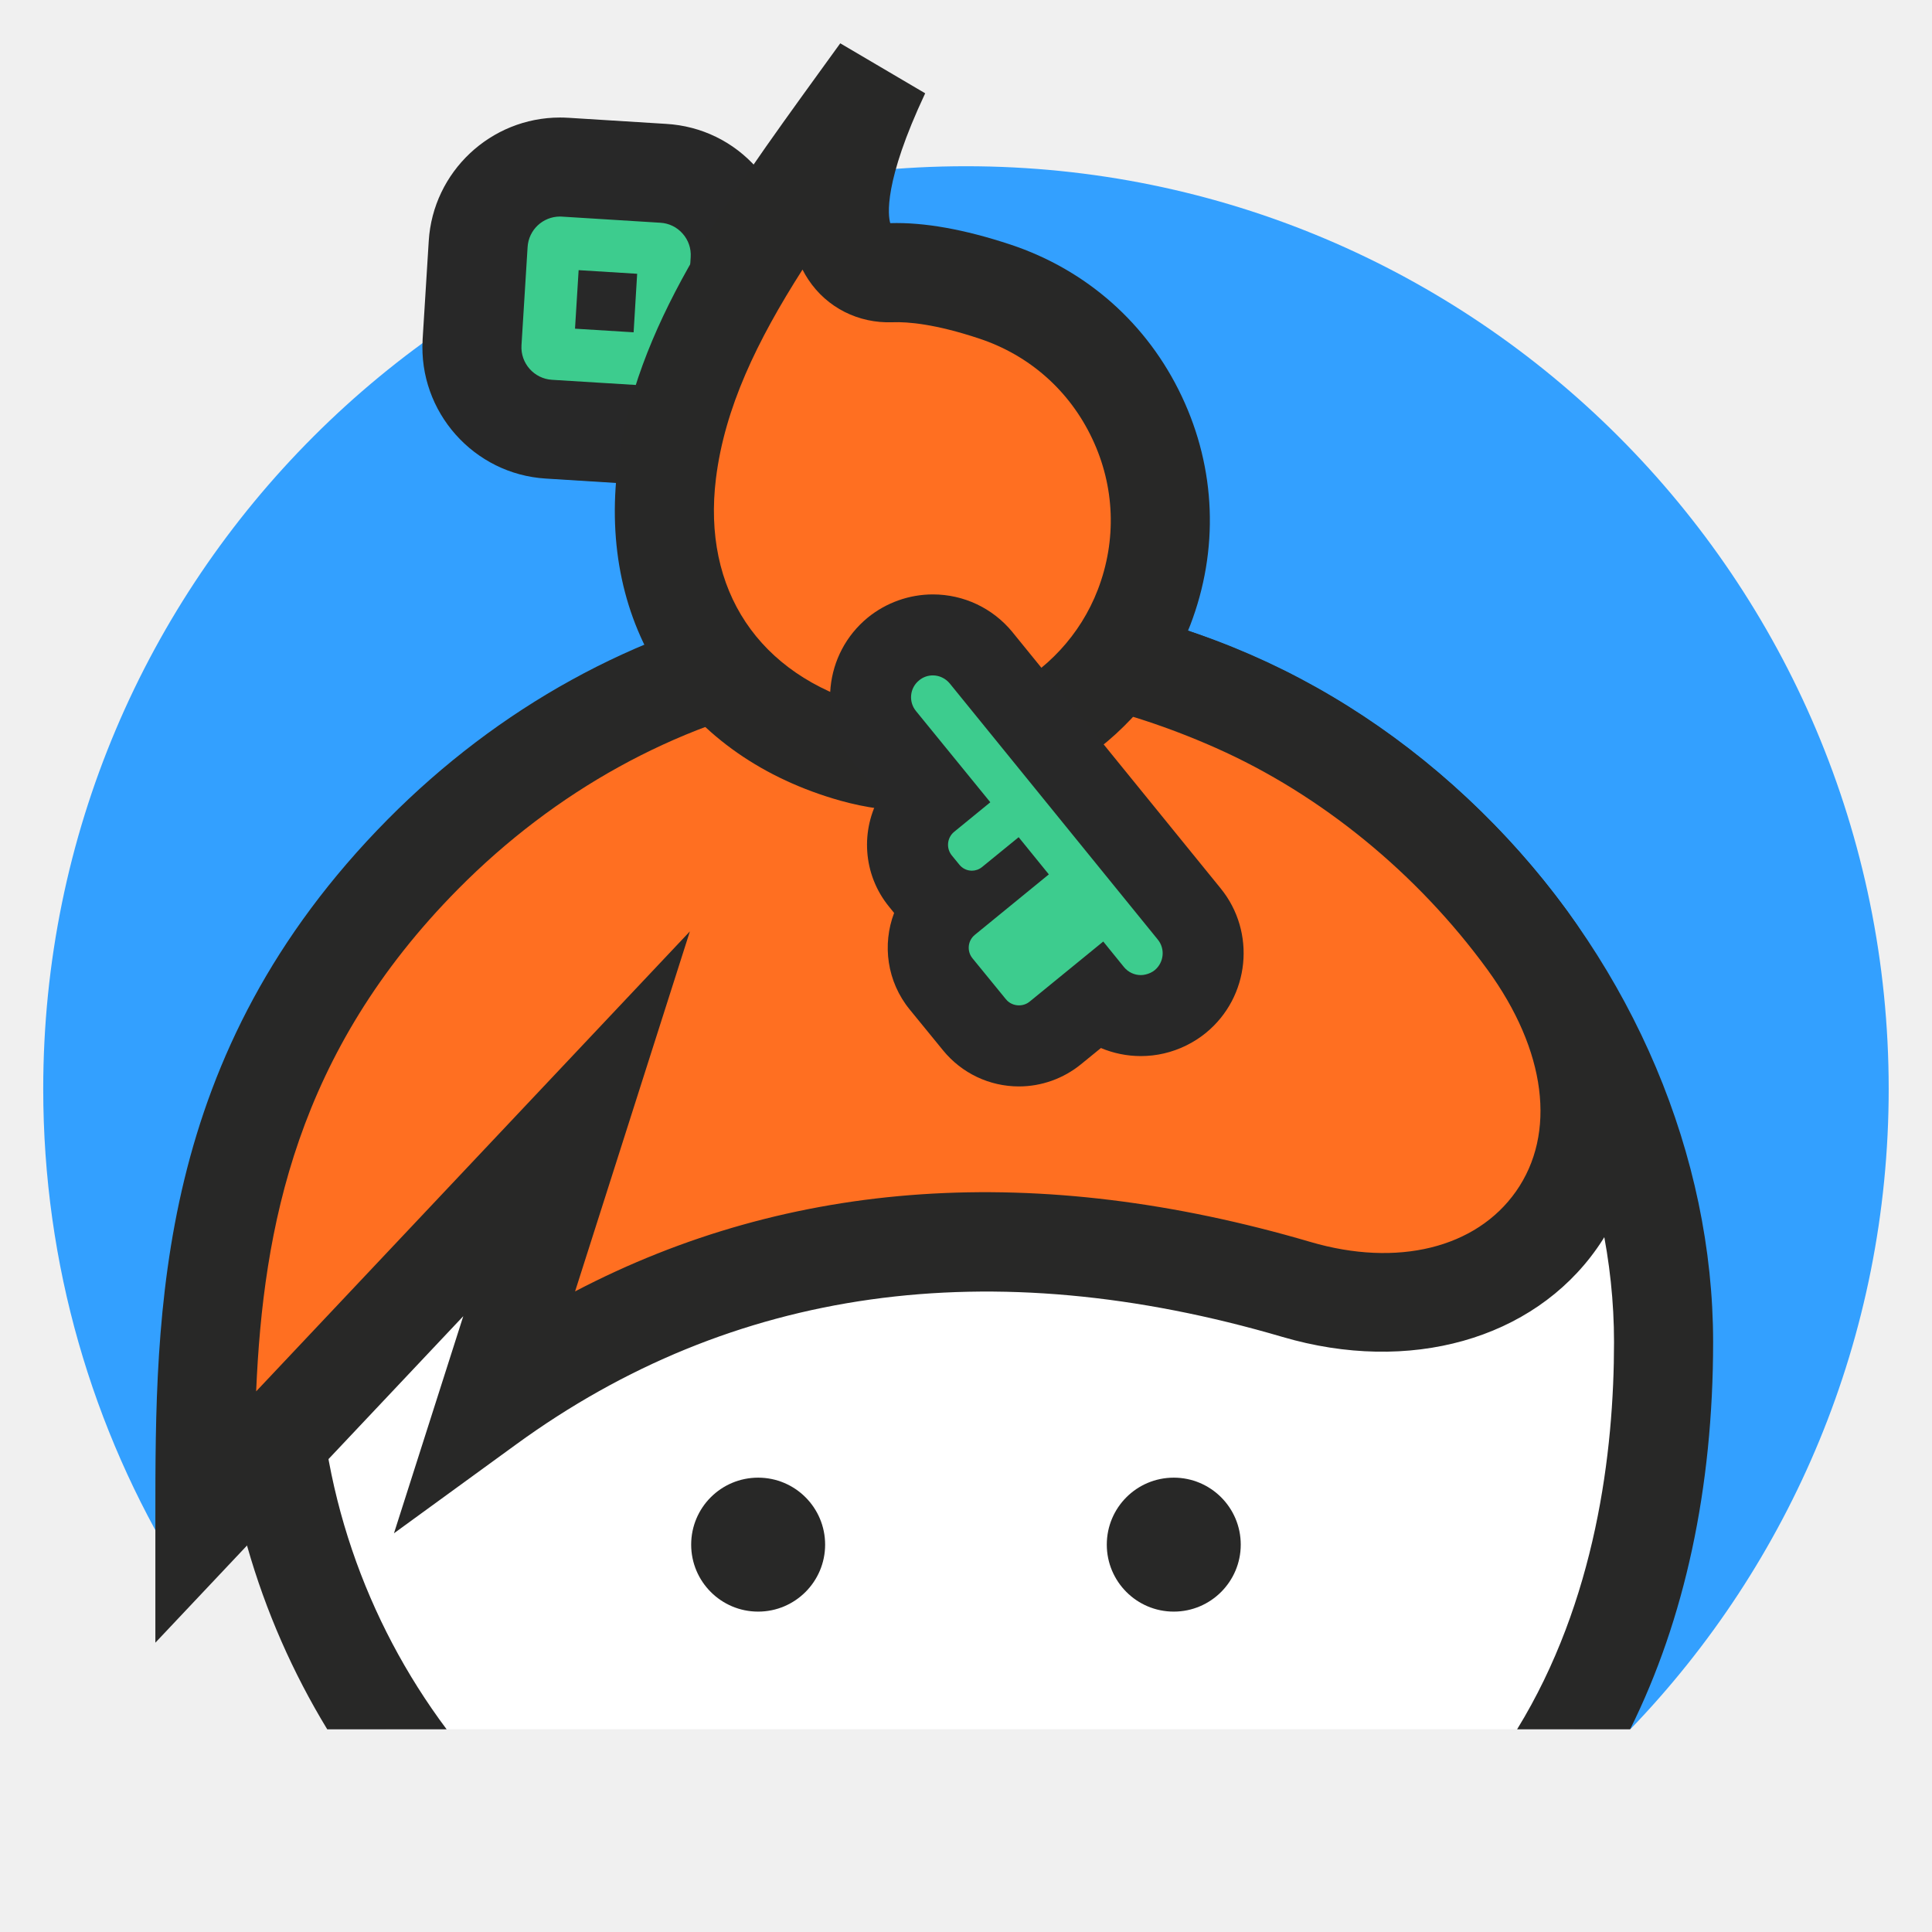
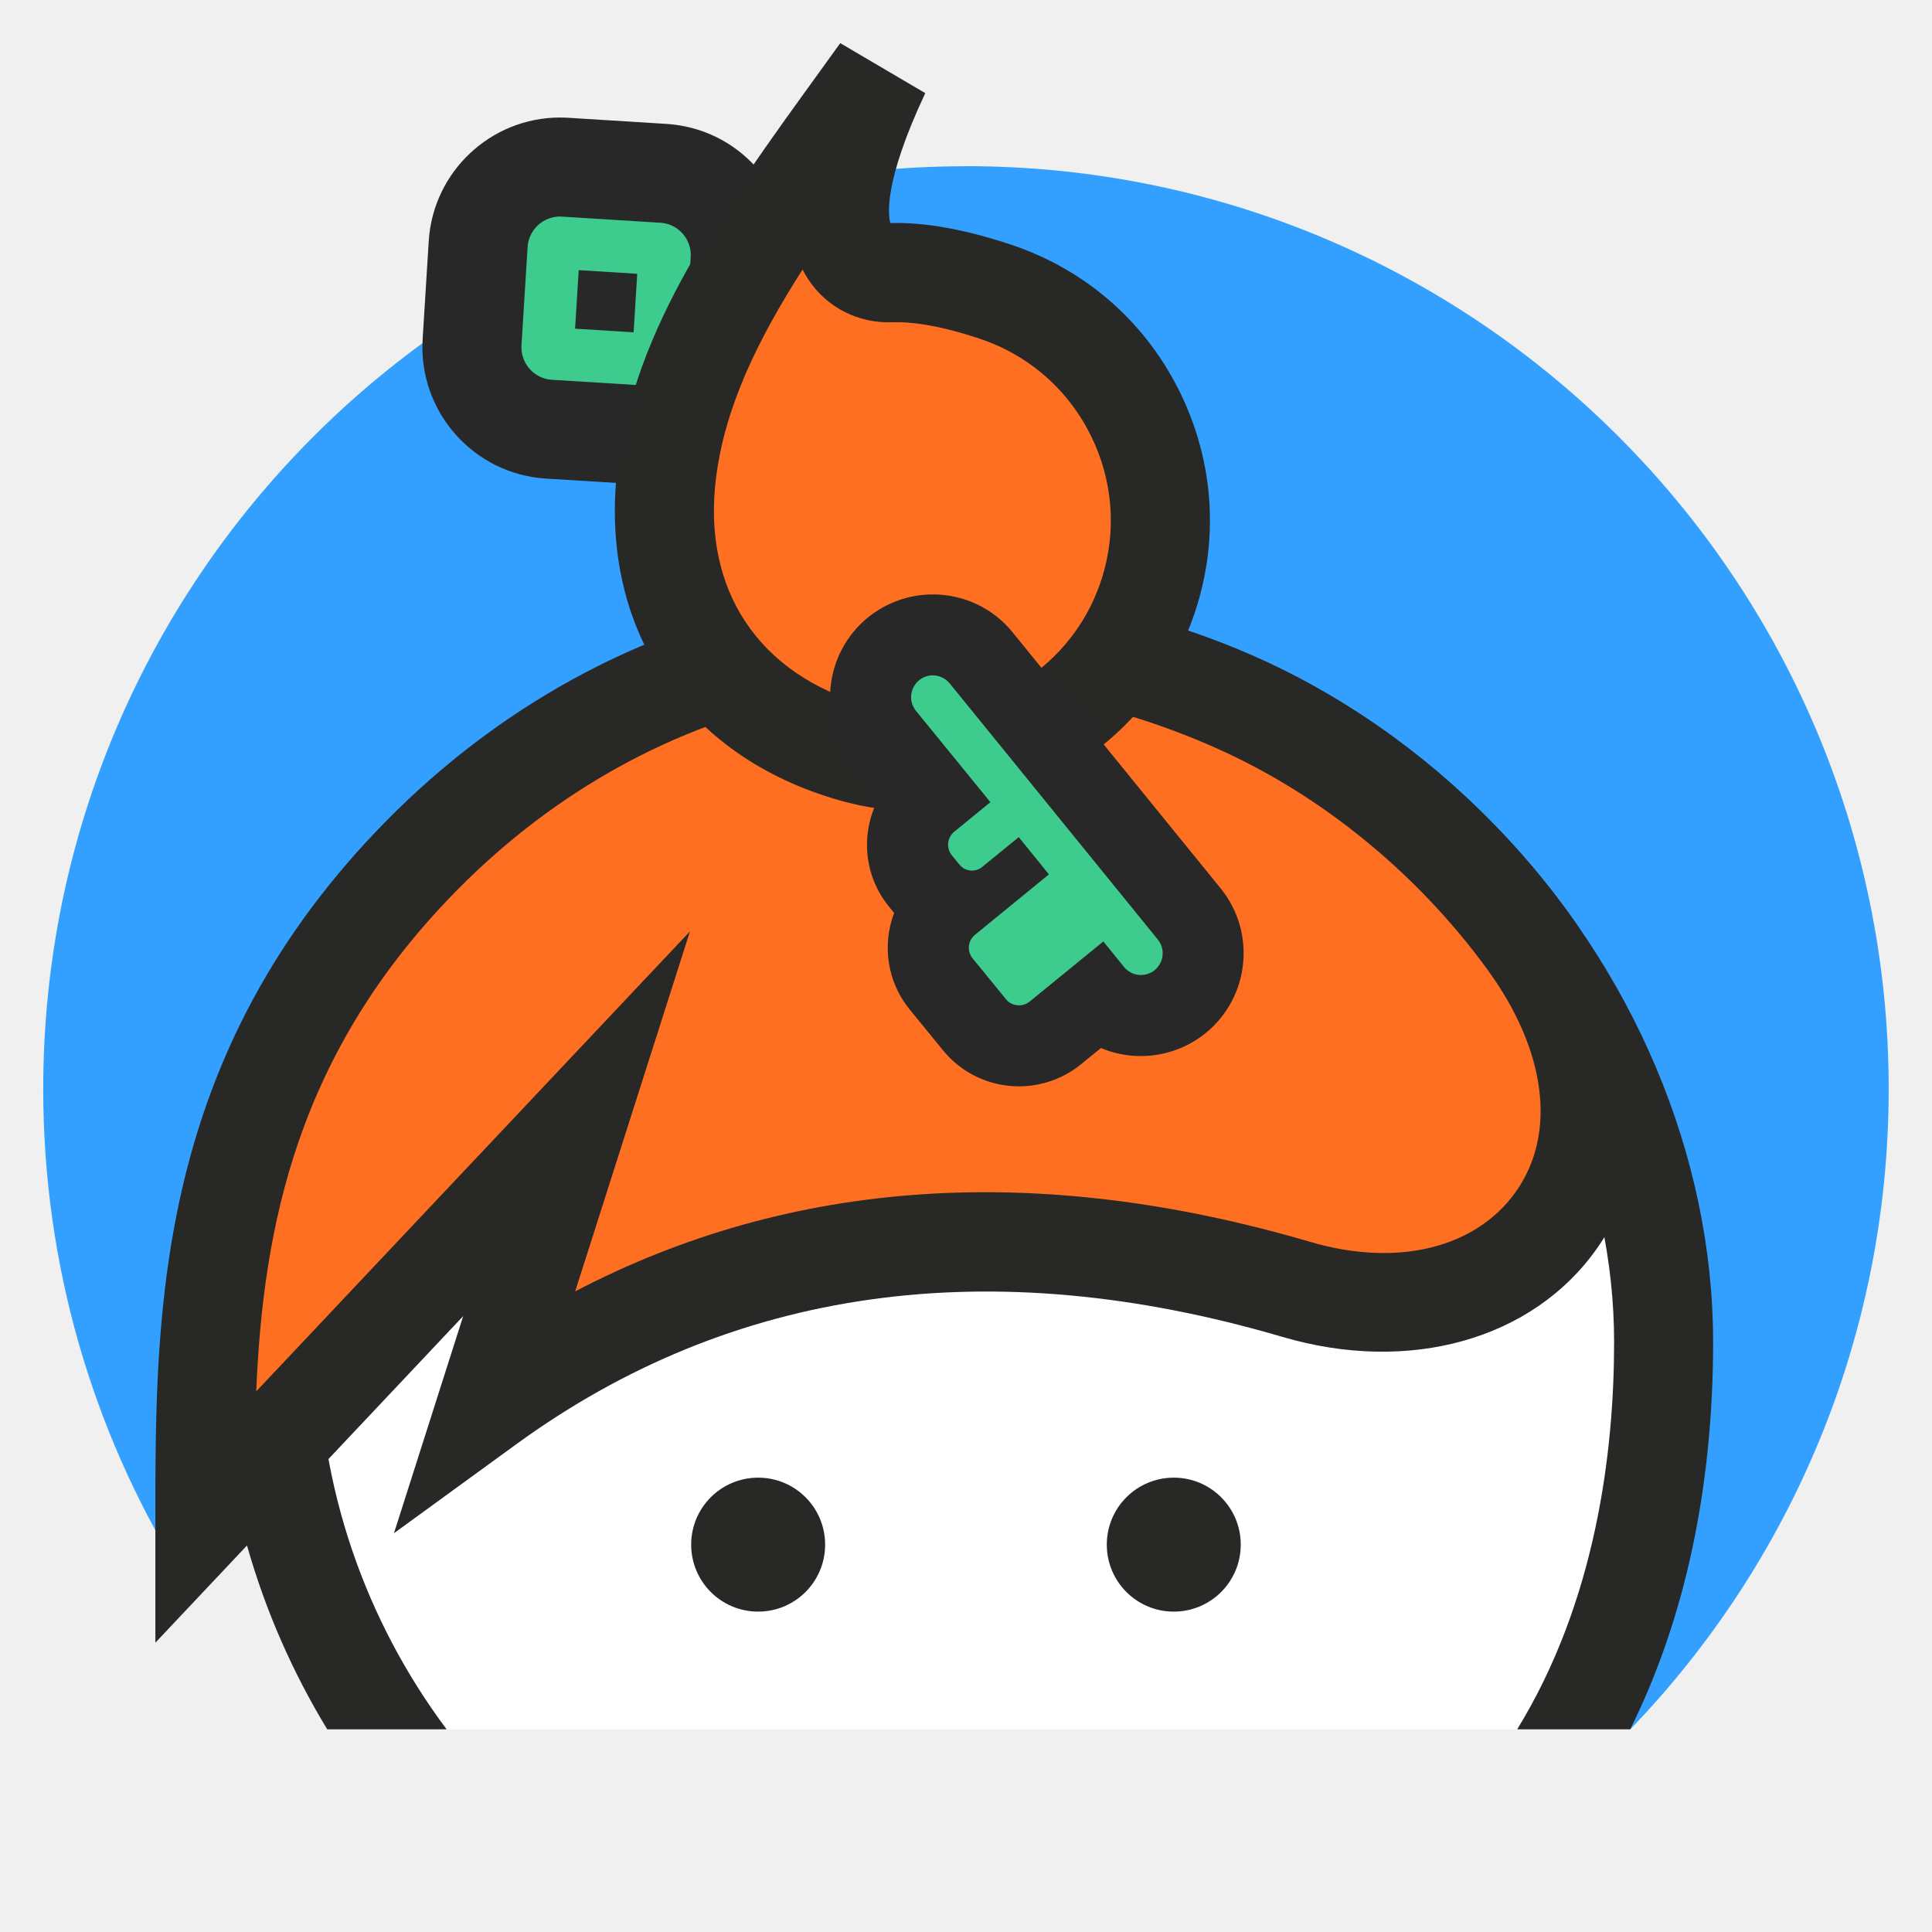
- <svg xmlns="http://www.w3.org/2000/svg" width="24" height="24" viewBox="0 0 24 24" fill="none">
-   <path d="M12 2.065C5.669 2.065 0.537 7.197 0.537 13.527C0.537 15.713 1.149 17.756 2.211 19.494L5.205 16.314L20.362 16.409L20.252 21.482C22.24 19.421 23.462 16.617 23.462 13.527C23.462 7.197 18.331 2.065 12 2.065Z" fill="#33A0FF" />
-   <path d="M6.818 5.332C6.26 5.298 5.832 4.815 5.864 4.256L5.94 3.031C5.973 2.495 6.42 2.075 6.957 2.075C6.977 2.075 6.997 2.076 7.017 2.077L8.241 2.153C8.512 2.17 8.761 2.291 8.941 2.495C9.122 2.699 9.212 2.961 9.194 3.234L9.119 4.454C9.115 4.524 9.101 4.58 9.092 4.611L9.048 4.824L8.243 5.42L6.818 5.332Z" fill="#3DCC8E" />
-   <path d="M6.957 1.46C6.096 1.46 5.379 2.133 5.326 2.993L5.25 4.215L5.25 4.217L5.25 4.22C5.198 5.116 5.885 5.891 6.781 5.945L7.981 6.02L8.428 6.047L8.789 5.781L9.225 5.458L9.603 5.178L9.69 4.753C9.708 4.687 9.726 4.599 9.733 4.492L9.808 3.271C9.835 2.835 9.691 2.414 9.401 2.087C9.113 1.76 8.713 1.565 8.277 1.539L7.057 1.463H7.055L7.053 1.463C7.021 1.461 6.989 1.46 6.957 1.46ZM7.871 4.128L7.915 3.401L7.188 3.356L7.143 4.083L7.871 4.128ZM6.957 2.69C6.965 2.69 6.973 2.691 6.981 2.691L8.203 2.767C8.31 2.773 8.409 2.821 8.48 2.902C8.552 2.983 8.587 3.087 8.58 3.194L8.505 4.416C8.504 4.435 8.496 4.451 8.493 4.469L8.057 4.792L6.856 4.718C6.635 4.704 6.465 4.513 6.478 4.291L6.554 3.069C6.567 2.855 6.744 2.69 6.957 2.69Z" fill="#282828" />
-   <path d="M12 8.006C7.214 8.006 3.334 11.886 3.334 16.672C3.334 18.451 3.871 20.105 4.791 21.481H19.557C20.334 20.062 20.666 18.381 20.666 16.672C20.666 12.242 16.786 8.006 12 8.006Z" fill="white" />
-   <path d="M12 7.391C6.882 7.391 2.719 11.555 2.719 16.672C2.719 18.432 3.211 20.078 4.065 21.482H5.548C4.544 20.139 3.949 18.474 3.949 16.672C3.949 12.233 7.56 8.621 12 8.621C14.108 8.621 16.128 9.504 17.686 11.107C19.189 12.652 20.05 14.68 20.05 16.672C20.05 18.036 19.825 19.889 18.846 21.482H20.25C20.928 20.118 21.281 18.487 21.281 16.672C21.281 14.363 20.292 12.022 18.568 10.249C16.776 8.406 14.443 7.391 12 7.391Z" fill="#282827" />
-   <path d="M10.25 19.188C10.25 19.647 9.877 20.02 9.418 20.02C8.958 20.02 8.586 19.647 8.586 19.188C8.586 18.728 8.958 18.356 9.418 18.356C9.877 18.356 10.25 18.728 10.25 19.188Z" fill="#282827" />
-   <path d="M15.413 19.188C15.413 19.647 15.04 20.02 14.581 20.02C14.121 20.02 13.749 19.647 13.749 19.188C13.749 18.728 14.121 18.356 14.581 18.356C15.04 18.356 15.413 18.728 15.413 19.188Z" fill="#282827" />
-   <path d="M2.545 18.857L7.163 13.96L6.051 17.445C9.656 14.821 13.441 15.236 16.106 16.018C18.935 16.849 20.915 14.351 18.976 11.686C18.055 10.419 16.791 9.368 15.356 8.73C11.592 7.058 7.807 8.033 5.254 10.612C2.549 13.344 2.545 16.374 2.545 18.857Z" fill="#FF6F21" />
-   <path d="M11.566 8.518C11.03 8.518 10.498 8.571 9.974 8.679C8.379 9.007 6.898 9.825 5.691 11.044C3.686 13.07 3.269 15.244 3.182 17.284L8.57 11.57L7.144 16.042C9.824 14.64 12.889 14.433 16.279 15.428C17.358 15.745 18.335 15.505 18.831 14.802C19.339 14.08 19.208 13.05 18.479 12.047C17.607 10.85 16.41 9.871 15.106 9.292C13.95 8.778 12.749 8.518 11.566 8.518ZM1.93 20.406V18.857C1.93 16.29 1.93 13.095 4.816 10.179C6.195 8.787 7.893 7.851 9.726 7.474C11.657 7.077 13.69 7.317 15.606 8.168C17.103 8.833 18.477 9.954 19.474 11.324C20.511 12.751 20.65 14.355 19.836 15.51C19.04 16.64 17.508 17.071 15.932 16.608C12.298 15.541 9.095 15.99 6.413 17.942L4.894 19.047L5.755 16.35L1.93 20.406Z" fill="#282827" />
-   <path d="M14.212 7.545C13.664 8.971 12.077 9.768 10.606 9.354C8.949 8.887 8.074 7.555 8.284 5.866C8.493 4.186 9.628 2.713 10.937 0.897C9.862 3.185 10.775 3.4 11.064 3.388C11.349 3.377 11.766 3.425 12.359 3.622C13.975 4.159 14.829 5.937 14.212 7.545Z" fill="#FF6F21" />
-   <path d="M9.969 3.349C9.401 4.239 9.003 5.066 8.894 5.942C8.722 7.328 9.424 8.382 10.773 8.761C11.943 9.091 13.202 8.46 13.638 7.324C13.874 6.709 13.849 6.042 13.568 5.449C13.287 4.854 12.789 4.413 12.165 4.206C11.618 4.024 11.277 3.996 11.088 4.003C10.664 4.019 10.273 3.822 10.042 3.474C10.015 3.434 9.991 3.392 9.969 3.349ZM11.399 10.078C11.08 10.078 10.757 10.035 10.439 9.946C9.484 9.677 8.721 9.145 8.232 8.408C7.745 7.674 7.551 6.768 7.673 5.79C7.888 4.062 8.953 2.59 10.186 0.886C10.269 0.771 10.353 0.655 10.438 0.538L11.493 1.159C10.972 2.268 11.032 2.679 11.059 2.772C11.478 2.759 11.981 2.849 12.552 3.038C13.498 3.352 14.254 4.021 14.68 4.923C15.106 5.823 15.144 6.832 14.786 7.765C14.243 9.179 12.859 10.078 11.399 10.078Z" fill="#282827" />
-   <path d="M12.657 12.993C12.442 12.993 12.24 12.897 12.104 12.73L11.69 12.223C11.45 11.93 11.485 11.5 11.762 11.248C11.672 11.204 11.592 11.14 11.527 11.061L11.433 10.945C11.184 10.641 11.23 10.191 11.534 9.943L11.593 9.895L10.987 9.151C10.718 8.821 10.767 8.332 11.098 8.062C11.236 7.949 11.41 7.887 11.587 7.887C11.82 7.887 12.039 7.991 12.186 8.171L14.772 11.353C15.041 11.683 14.991 12.171 14.661 12.441C14.57 12.516 14.461 12.57 14.346 12.596C14.289 12.609 14.23 12.616 14.171 12.616C13.97 12.616 13.779 12.539 13.636 12.401L13.109 12.832C12.982 12.935 12.821 12.993 12.657 12.993Z" fill="#3DCC8E" />
-   <path d="M12.577 7.852C12.333 7.555 11.973 7.384 11.588 7.384C11.295 7.384 11.009 7.486 10.781 7.671C10.235 8.118 10.153 8.924 10.599 9.469L10.935 9.882C10.688 10.307 10.715 10.86 11.044 11.263L11.107 11.341C10.958 11.733 11.017 12.193 11.301 12.541L11.715 13.048C11.947 13.332 12.291 13.496 12.658 13.496C12.938 13.496 13.211 13.398 13.428 13.221L13.676 13.019C13.831 13.084 13.999 13.119 14.172 13.119C14.269 13.119 14.366 13.108 14.46 13.086C14.649 13.042 14.829 12.954 14.98 12.831C15.525 12.385 15.607 11.579 15.162 11.034L12.579 7.855L12.577 7.852ZM11.588 8.39C11.666 8.39 11.744 8.425 11.798 8.49L14.382 11.671C14.477 11.786 14.459 11.957 14.344 12.052C14.31 12.079 14.272 12.096 14.233 12.105C14.213 12.11 14.193 12.113 14.172 12.113C14.094 12.113 14.016 12.079 13.962 12.013L13.705 11.696L12.791 12.442C12.752 12.474 12.705 12.489 12.658 12.489C12.597 12.489 12.536 12.463 12.495 12.412L12.081 11.905C12.008 11.816 12.021 11.684 12.111 11.612L13.029 10.862L12.654 10.4L12.199 10.771C12.162 10.801 12.117 10.816 12.073 10.816C12.015 10.816 11.958 10.791 11.918 10.742L11.824 10.627C11.751 10.537 11.764 10.406 11.853 10.333L12.302 9.966L11.378 8.832C11.284 8.717 11.301 8.546 11.417 8.452C11.467 8.41 11.528 8.39 11.588 8.39Z" fill="#282828" />
+ <svg xmlns="http://www.w3.org/2000/svg" fill="none" height="24" viewBox="0 0 24 24" width="24">
+   <path d="m12 2.065c-6.331 0-11.463 5.132-11.463 11.463 0 2.186.612 4.228 1.673 5.966l2.995-3.18 15.157.095-.11 5.073c1.987-2.061 3.21-4.865 3.21-7.955 0-6.331-5.132-11.463-11.463-11.463z" fill="#33a0ff" />
+   <path d="m6.818 5.332c-.559-.034-.987-.517-.954-1.076l.076-1.225c.033-.536.48-.956 1.017-.956.02 0 .04.001.06.002l1.224.076c.271.016.52.138.7.342.181.204.271.467.253.739l-.075 1.22c-.004.07-.019.126-.027.157l-.044.213-.805.596z" fill="#3dcc8e" />
+   <path d="m6.957 1.46c-.861 0-1.577.673-1.631 1.533l-.076 1.222-0.0.002-0.0.002c-.052.897.635 1.671 1.531 1.726l1.2.074.447.028.36-.267.436-.323.379-.28.087-.425c.017-.065.036-.153.043-.26l.075-1.221c.028-.436-.117-.857-.407-1.184-.288-.326-.688-.521-1.124-.548l-1.22-.076h-.002l-.002-0c-.032-.002-.065-.003-.097-.003zm.914 2.668.045-.727-.727-.045-.045.727zm-.914-1.438c.008 0 .016 0.0.024.001l1.222.076c.107.006.206.054.277.135.072.081.107.185.1.292l-.075 1.221c-.001.019-.009.036-.012.054l-.436.323-1.201-.074c-.222-.014-.391-.205-.378-.427l.076-1.222c.013-.213.19-.379.403-.379z" fill="#282828" />
+   <path d="m12 8.006c-4.786 0-8.666 3.88-8.666 8.666 0 1.78.537 3.434 1.457 4.81h14.766c.777-1.419 1.109-3.1 1.109-4.81 0-4.429-3.88-8.666-8.666-8.666z" fill="#fff" />
+   <g fill="#282827">
+     <path d="m12 7.391c-5.118 0-9.281 4.163-9.281 9.281 0 1.76.492 3.406 1.346 4.81h1.483c-1.004-1.343-1.599-3.008-1.599-4.81 0-4.439 3.611-8.051 8.051-8.051 2.108 0 4.128.883 5.687 2.486 1.502 1.545 2.364 3.574 2.364 5.565 0 1.364-.225 3.217-1.204 4.81h1.404c.678-1.364 1.03-2.995 1.03-4.81 0-2.309-.989-4.65-2.712-6.423-1.792-1.843-4.125-2.858-6.569-2.858z" />
+     <path d="m10.25 19.188c0 .46-.372.832-.832.832s-.832-.372-.832-.832.372-.832.832-.832.832.372.832.832z" />
+     <path d="m15.413 19.188c0 .46-.372.832-.832.832s-.832-.372-.832-.832.372-.832.832-.832.832.372.832.832z" />
+   </g>
+   <path d="m2.545 18.857 4.618-4.897-1.111 3.485c3.605-2.623 7.39-2.209 10.055-1.426 2.829.831 4.809-1.668 2.87-4.333-.921-1.266-2.185-2.318-3.62-2.956-3.764-1.672-7.549-.697-10.102 1.882-2.705 2.732-2.709 5.762-2.709 8.245z" fill="#ff6f21" />
+   <path d="m11.566 8.518c-.536 0-1.068.053-1.591.161-1.595.328-3.077 1.146-4.284 2.365-2.005 2.025-2.422 4.199-2.508 6.24l5.388-5.714-1.426 4.472c2.681-1.401 5.745-1.609 9.135-.614 1.079.317 2.056.077 2.552-.626.509-.722.377-1.752-.352-2.754-.871-1.198-2.069-2.176-3.373-2.755-1.156-.514-2.357-.774-3.54-.774zm-9.636 11.888v-1.549c0-2.567 0-5.762 2.887-8.678 1.378-1.392 3.076-2.328 4.91-2.705 1.931-.397 3.964-.157 5.879.694 1.498.665 2.871 1.786 3.868 3.156 1.038 1.427 1.177 3.031.363 4.186-.796 1.13-2.328 1.561-3.904 1.098-3.634-1.067-6.837-.619-9.52 1.333l-1.519 1.105.86-2.697z" fill="#282827" />
+   <path d="m14.212 7.545c-.547 1.427-2.135 2.223-3.606 1.809-1.657-.467-2.532-1.798-2.322-3.488.209-1.68 1.344-3.153 2.653-4.969-1.075 2.288-.162 2.502.127 2.491.285-.011.702.037 1.295.234 1.616.536 2.47 2.315 1.853 3.922z" fill="#ff6f21" />
+   <path d="m9.969 3.349c-.568.89-.966 1.717-1.075 2.593-.172 1.386.53 2.44 1.879 2.82 1.171.33 2.429-.302 2.865-1.437.236-.616.212-1.282-.069-1.876-.281-.594-.78-1.036-1.403-1.243-.547-.182-.888-.21-1.077-.203-.424.017-.815-.181-1.046-.529-.027-.04-.051-.082-.073-.125zm1.43 6.729c-.319 0-.641-.043-.96-.133-.955-.269-1.718-.801-2.207-1.537-.487-.734-.68-1.64-.559-2.619.215-1.728 1.28-3.199 2.513-4.904.083-.115.167-.231.252-.349l1.056.621c-.521 1.109-.461 1.52-.434 1.614.419-.013.921.077 1.493.266.946.314 1.702.983 2.128 1.884.426.9.464 1.91.106 2.843-.543 1.414-1.927 2.313-3.387 2.313z" fill="#282827" />
+   <path d="m12.657 12.993c-.215 0-.417-.096-.553-.263l-.414-.507c-.24-.294-.205-.724.072-.976-.09-.044-.17-.107-.235-.187l-.094-.116c-.248-.304-.203-.754.101-1.002l.059-.049-.606-.744c-.27-.33-.22-.819.11-1.089.139-.113.312-.175.49-.175.233 0 .452.103.599.284l2.585 3.182c.269.33.22.818-.111 1.088-.091.074-.2.128-.315.155-.057.013-.116.02-.174.02-.201 0-.392-.077-.535-.215l-.527.431c-.127.104-.287.161-.451.161z" fill="#3dcc8e" />
+   <path d="m12.577 7.852c-.244-.298-.604-.468-.989-.468-.293 0-.579.102-.807.287-.546.446-.628 1.252-.183 1.798l.337.413c-.247.425-.221.978.109 1.381l.063.078c-.149.393-.09.853.194 1.2l.414.507c.232.284.576.447.943.447.28 0 .553-.097.77-.274l.248-.202c.155.065.323.1.497.1.097 0 .193-.011.287-.033.19-.044.37-.132.52-.255.545-.446.627-1.251.182-1.797l-2.583-3.179zm-.989.538c.078 0 .156.034.21.1l2.584 3.18c.095.116.077.286-.038.381-.033.027-.071.045-.11.054-.02.005-.041.007-.061.007-.079 0-.156-.034-.21-.1l-.257-.317-.914.746c-.039.032-.086.048-.133.048-.061 0-.122-.026-.163-.077l-.414-.507c-.073-.089-.059-.22.03-.293l.918-.75-.375-.463-.454.371c-.037.03-.082.045-.126.045-.058 0-.115-.025-.155-.073l-.095-.116c-.073-.089-.06-.221.029-.294l.449-.367-.924-1.134c-.095-.116-.077-.286.039-.381.051-.041.111-.061.171-.061z" fill="#282828" />
</svg>
